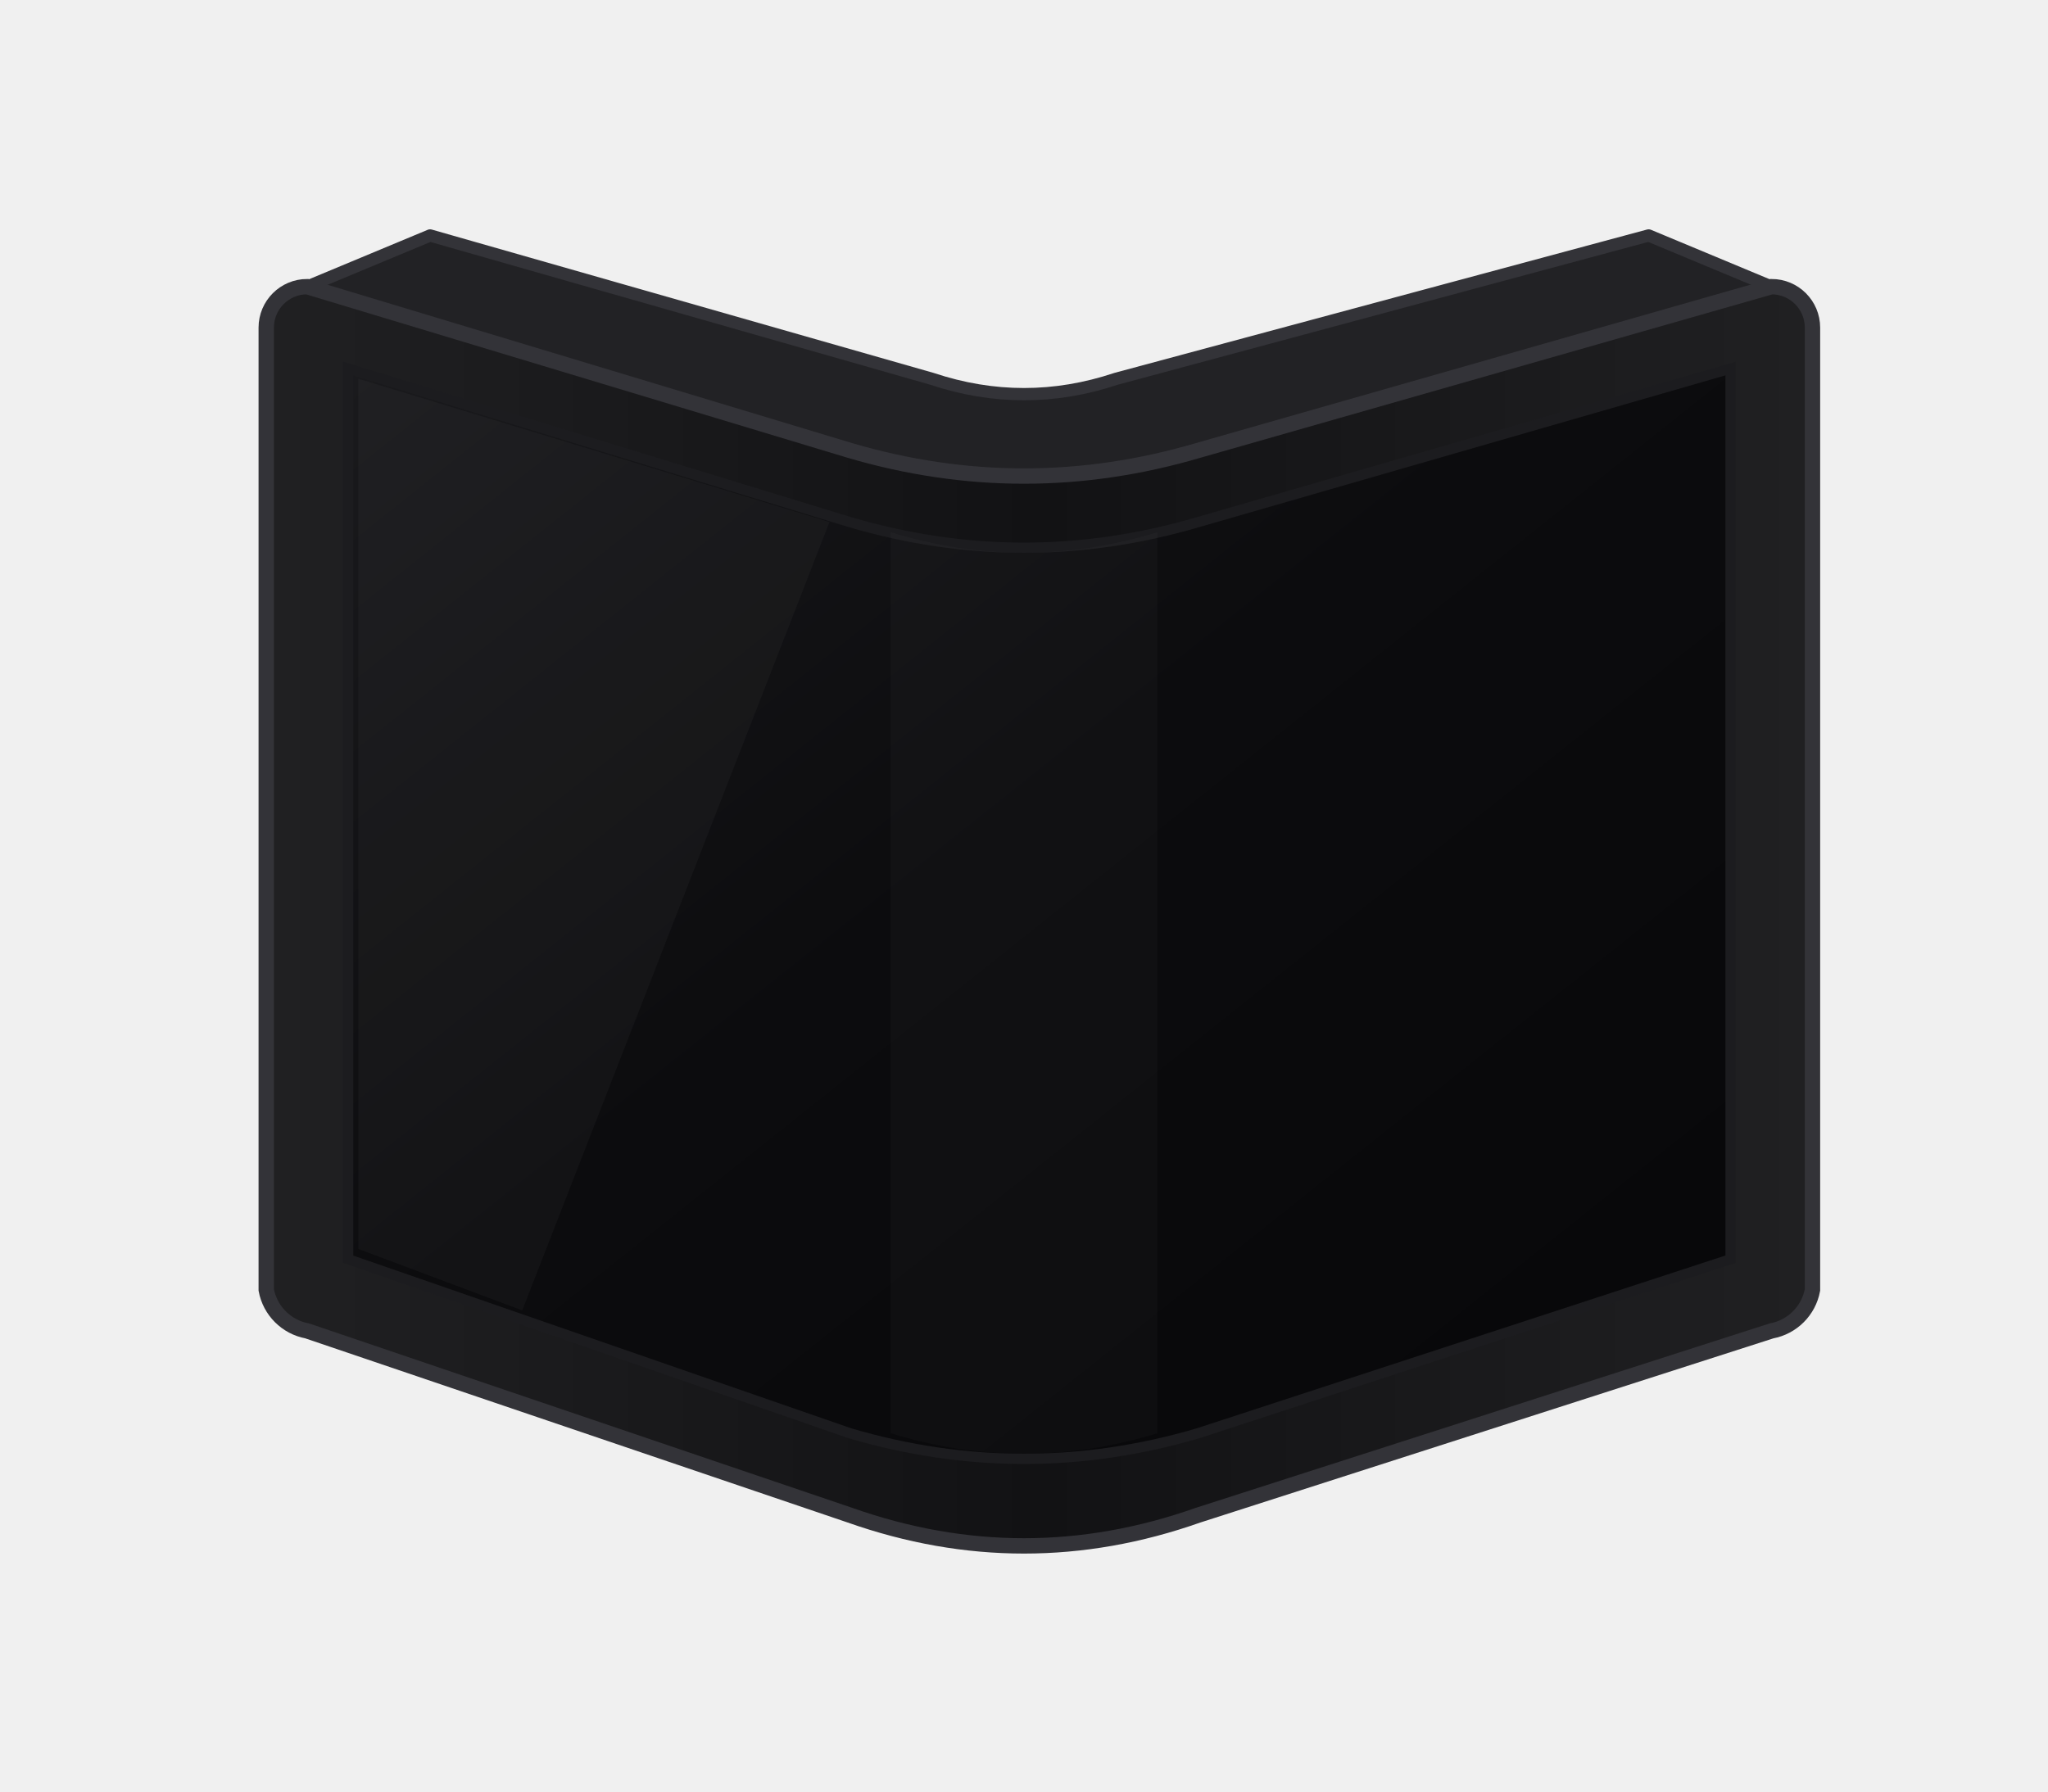
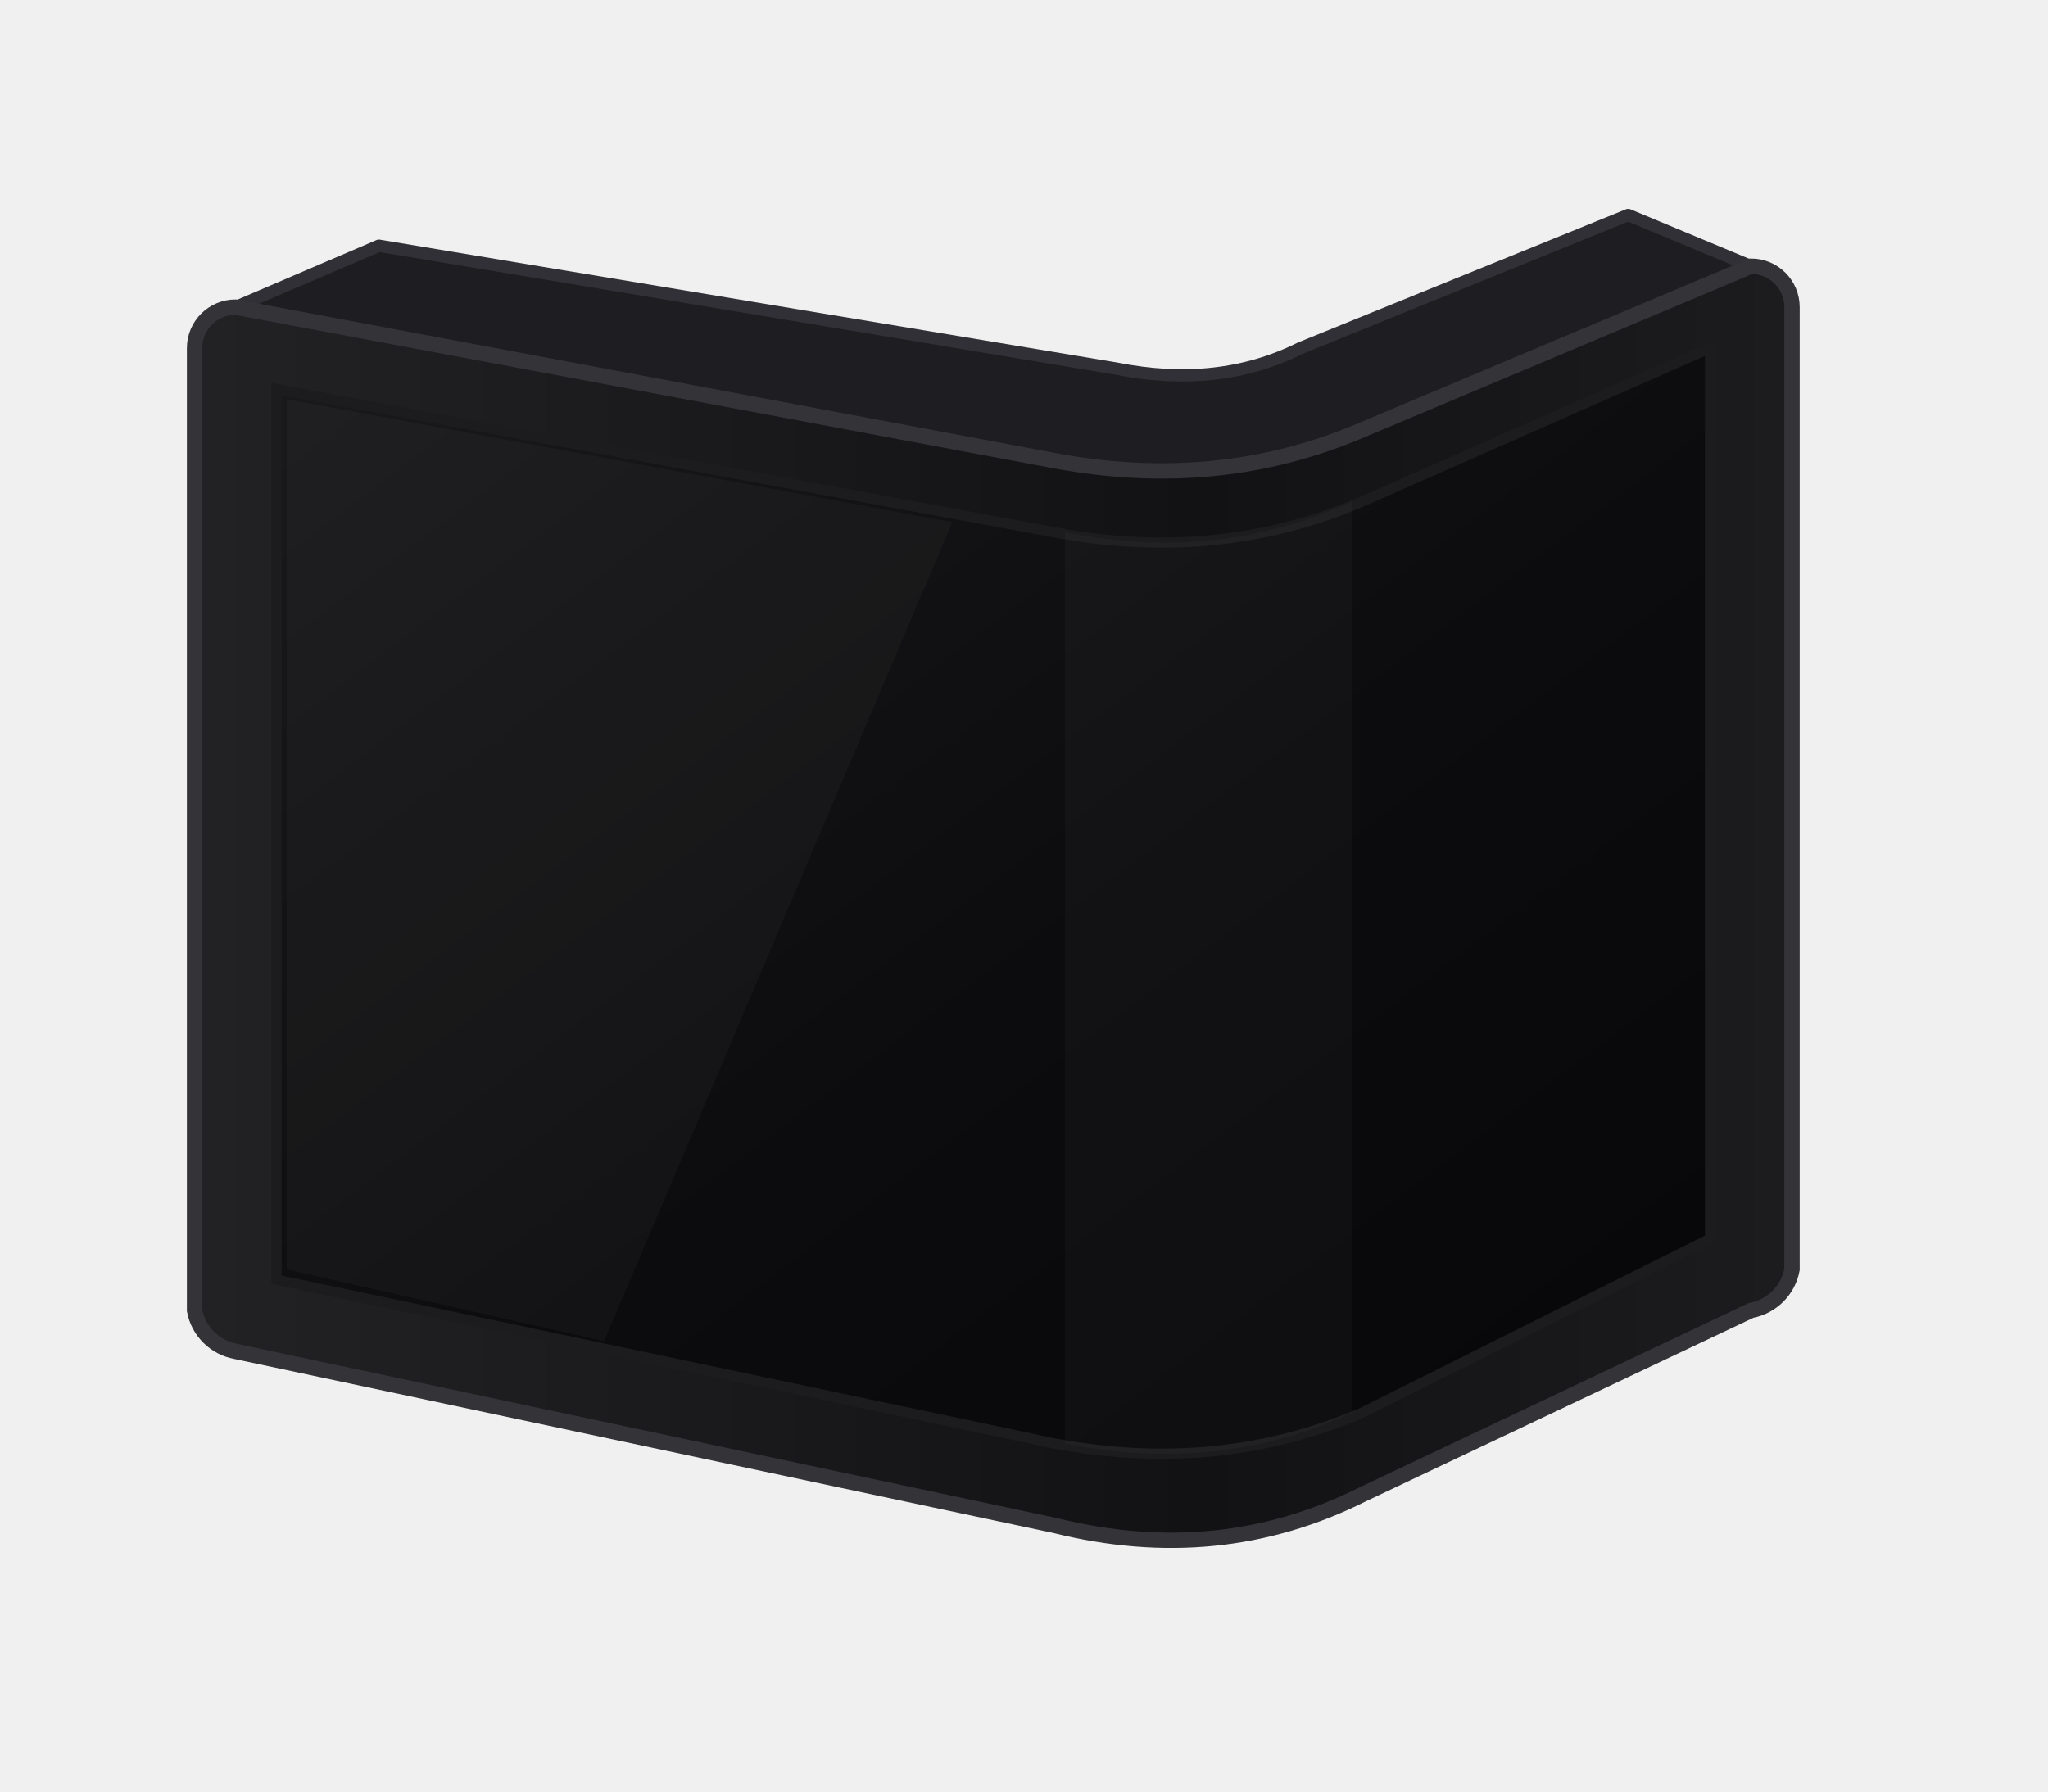
<svg xmlns="http://www.w3.org/2000/svg" viewBox="45 20 200 175" width="200" height="175" fill="none">
  <defs>
-     <linearGradient id="off-body-solo" x1="0%" y1="0%" x2="100%" y2="0%">
-       <stop offset="0%" stop-color="#202022" />
-       <stop offset="50%" stop-color="#121214" />
-       <stop offset="100%" stop-color="#202022" />
+     <linearGradient id="mono-body-off-rot" x1="0%" y1="0%" x2="100%" y2="0%">
+       <stop offset="0%" stop-color="#222225" />
+       <stop offset="63%" stop-color="#121214" />
+       <stop offset="100%" stop-color="#1c1c1f" />
    </linearGradient>
-     <linearGradient id="off-glass-solo" x1="0%" y1="0%" x2="100%" y2="100%">
+     <linearGradient id="mono-glass-off-rot" x1="0%" y1="0%" x2="100%" y2="100%">
      <stop offset="0%" stop-color="#1a1a1d" />
-       <stop offset="45%" stop-color="#0c0c0e" />
+       <stop offset="55%" stop-color="#0c0c0e" />
      <stop offset="100%" stop-color="#070709" />
    </linearGradient>
  </defs>
-   <g id="tryx-screen-only-off">
-     <path d="M 75,48 L 87,43 L 136,57 Q 145,60 154,57 L 206,43 L 218,48 L 162,64 Q 145,69 128,64 Z" fill="#222225" stroke="#333338" stroke-width="1.2" stroke-linejoin="round" />
-     <path d="M 75,48 L 128,64 Q 145,69 162,64 L 218,48 A 4,4 0 0 1 222,52 L 222,146 A 5,5 0 0 1 218,150 L 162,168 Q 145,174 128,168 L 75,150 A 5,5 0 0 1 71,146 L 71,52 A 4,4 0 0 1 75,48 Z" fill="url(#off-body-solo)" stroke="#333338" stroke-width="1.5" />
-     <path d="M 79,56 L 128,71 Q 145,76 162,71 L 214,56 L 214,143 L 162,160 Q 145,165 128,160 L 79,143 Z" fill="url(#off-glass-solo)" stroke="#1c1c1f" stroke-width="1" />
-     <path d="M 132,72 Q 145,76 158,72 L 158,160 Q 145,164 132,160 Z" fill="#ffffff" opacity="0.02" />
-     <path d="M 80,57 L 126,71 L 96,148 L 80,142 Z" fill="#ffffff" opacity="0.03" />
+   <g id="tryx-screen-mono-off-rotated">
+     <path d="M 68,50 L 82,44 L 154,56 Q 164,58 172,54 L 204,41 L 216,46 L 178,62 Q 164,68 148,65 Z" fill="#1e1e22" stroke="#303036" stroke-width="1.2" stroke-linejoin="round" />
+     <path d="M 68,50 L 148,65 Q 164,68 178,62 L 216,46 A 4,4 0 0 1 220,50 L 220,144 A 5,5 0 0 1 216,148 L 178,166 Q 164,173 148,169 L 68,152 A 5,5 0 0 1 64,148 L 64,54 A 4,4 0 0 1 68,50 Z" fill="url(#mono-body-off-rot)" stroke="#333338" stroke-width="1.5" />
+     <path d="M 72,58 L 148,72 Q 164,75 178,69 L 212,54 L 212,141 L 178,158 Q 164,164 148,161 L 72,145 Z" fill="url(#mono-glass-off-rot)" stroke="#1c1c1f" stroke-width="1" />
+     <path d="M 149,72 Q 164,75 177,69 L 177,158 Q 164,164 149,161 Z" fill="#ffffff" opacity="0.025" />
+     <path d="M 73,59 L 138,71 L 104,151 L 73,144 Z" fill="#ffffff" opacity="0.03" />
  </g>
</svg>
